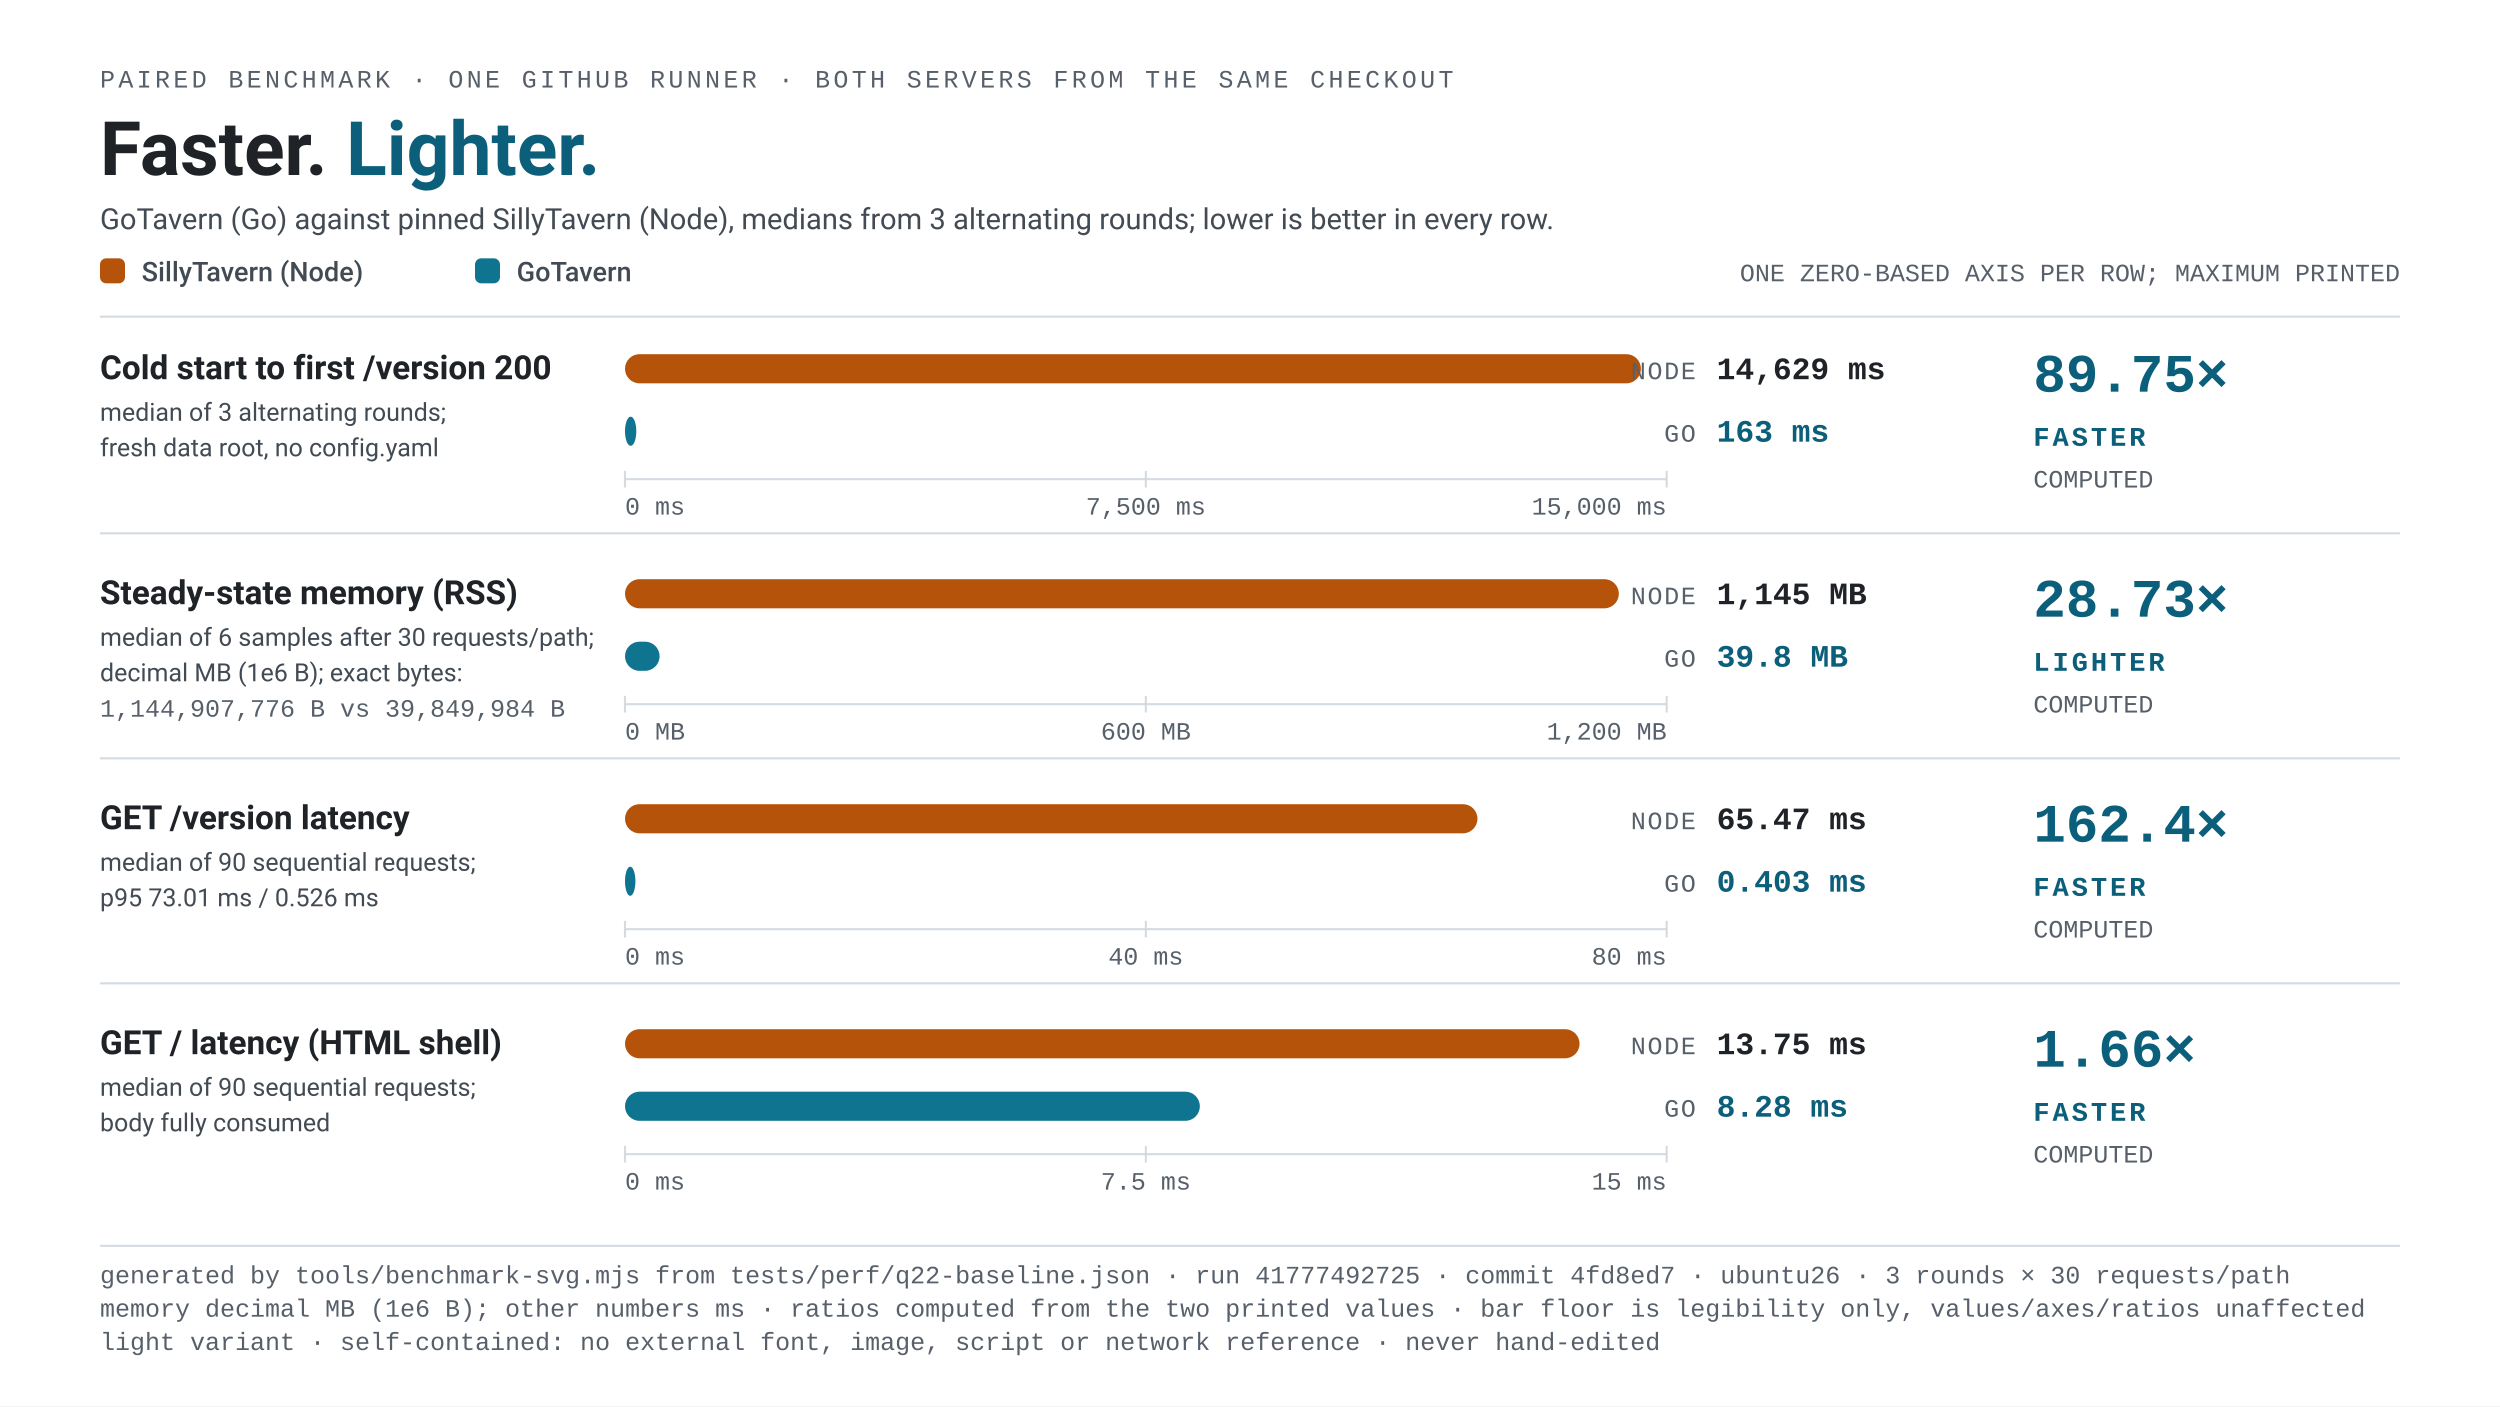
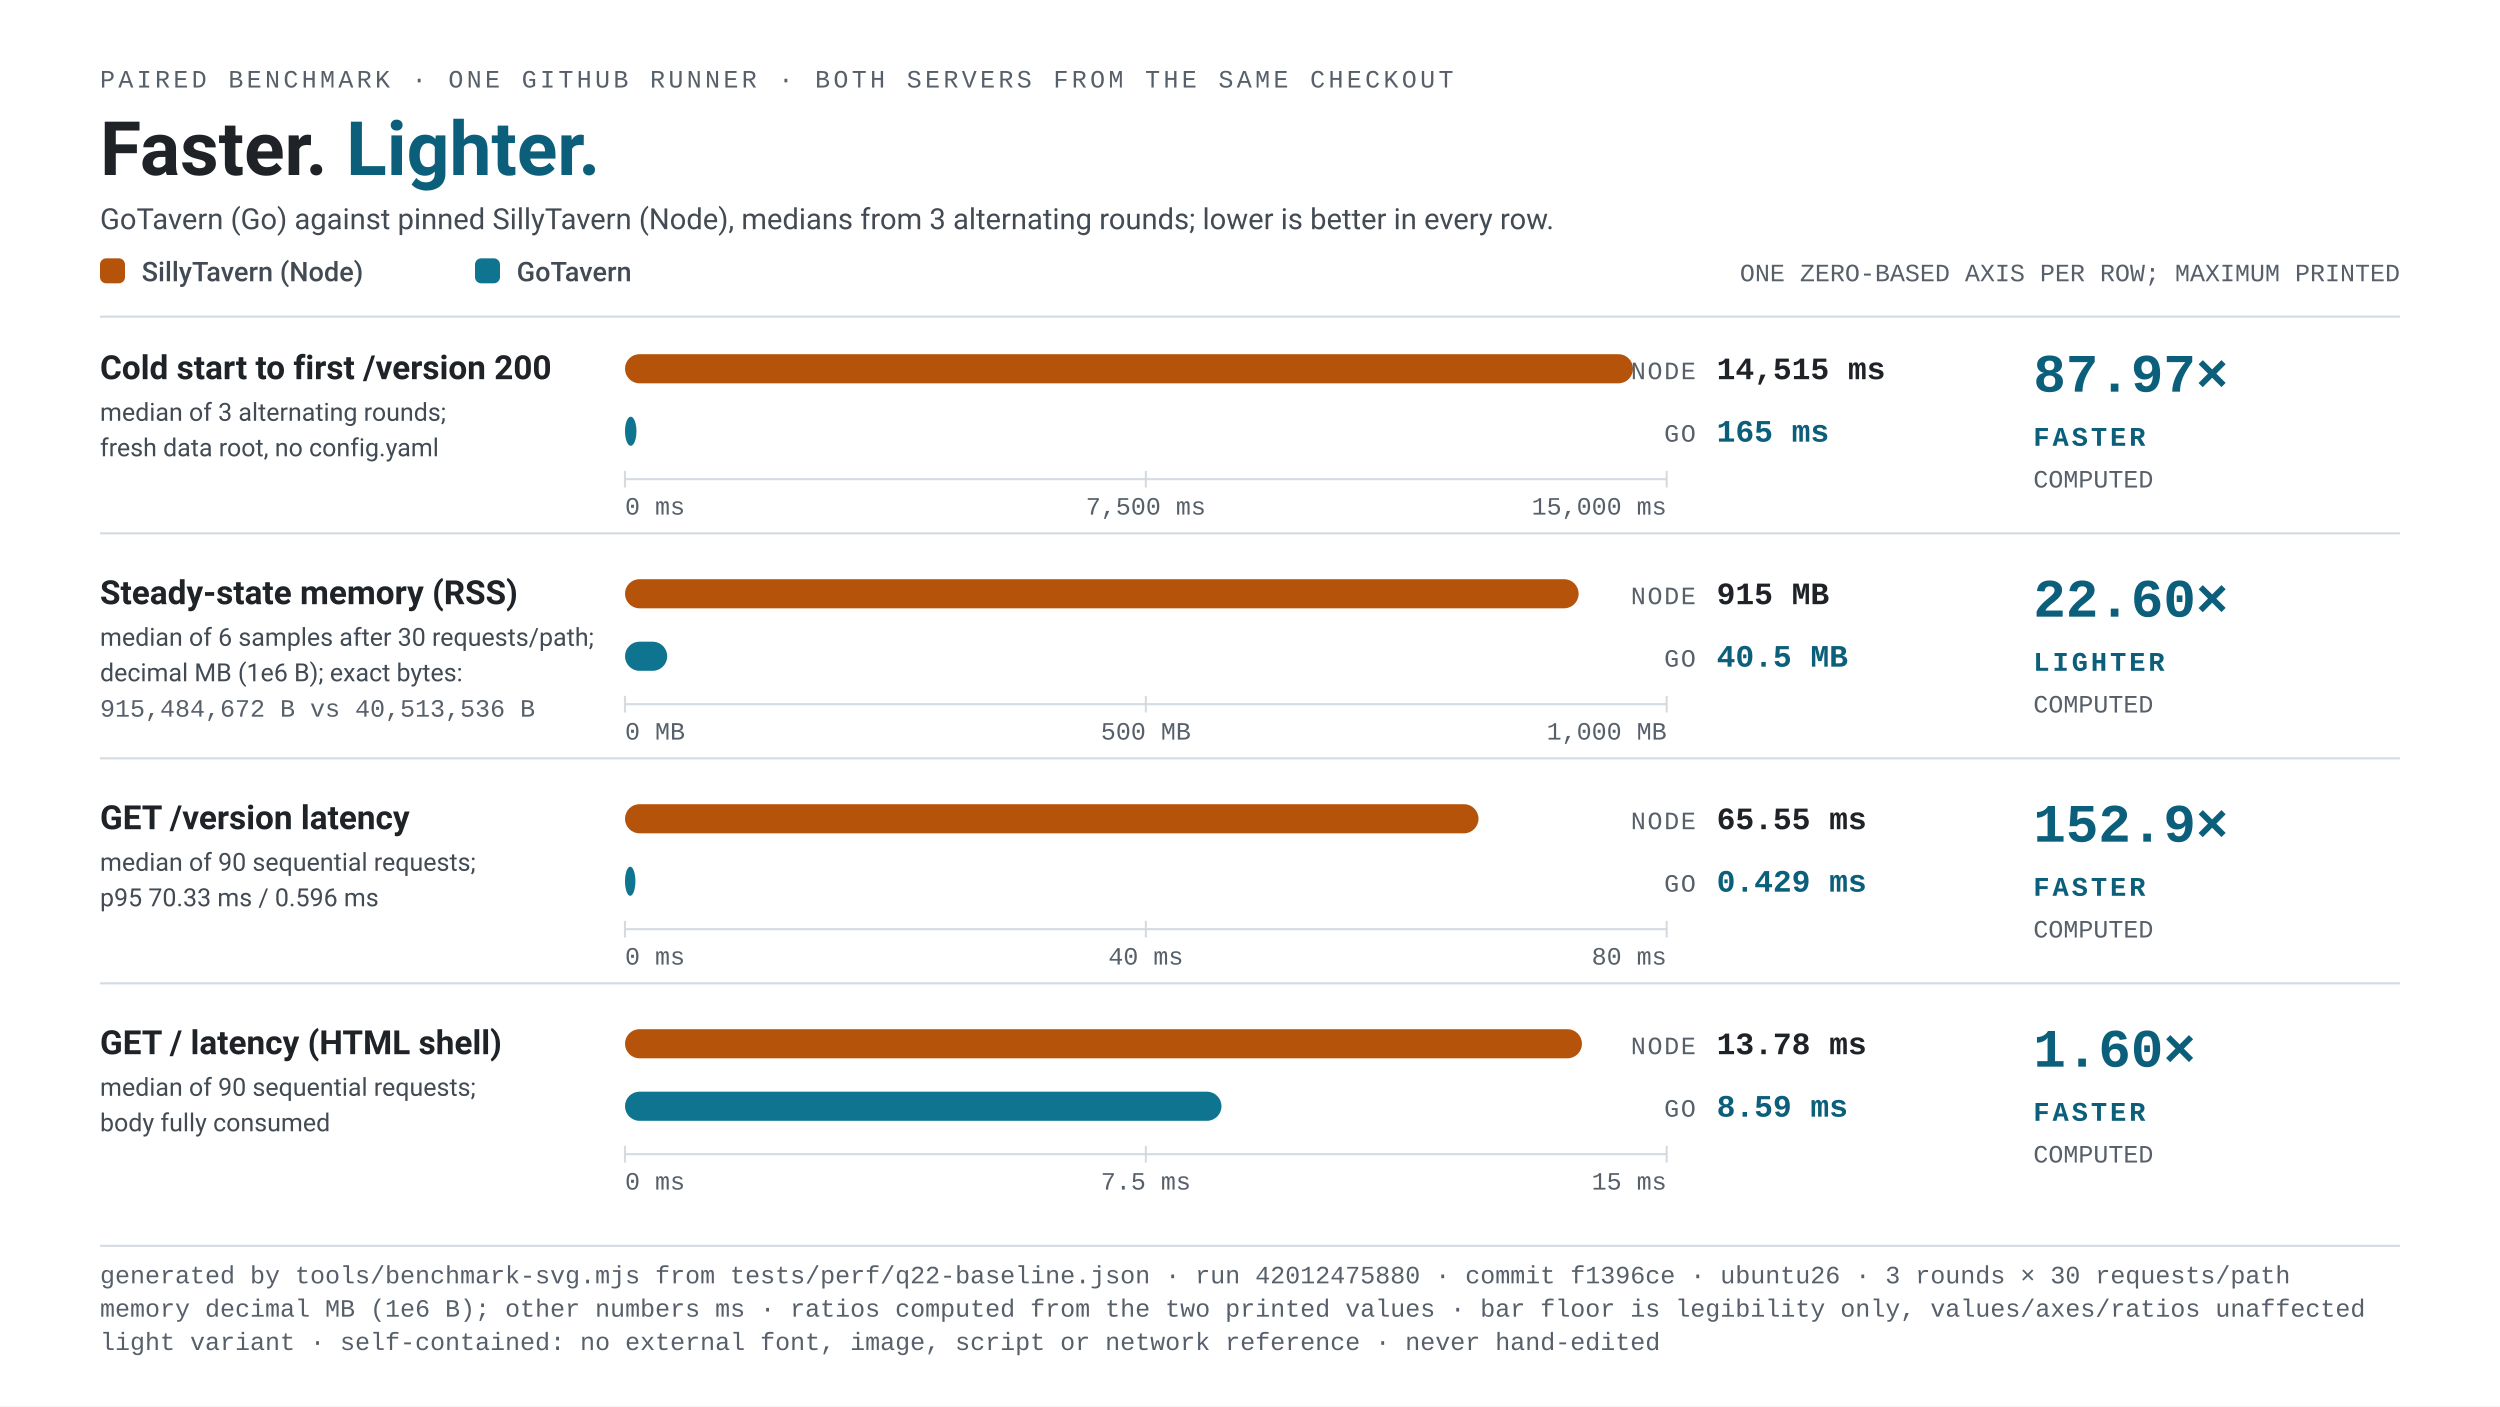
<svg xmlns="http://www.w3.org/2000/svg" width="1200" height="675" viewBox="0 0 1200 675" role="img" aria-labelledby="benchmarkTitle benchmarkDesc">
  <style>
    .page { fill: #ffffff; }
    .kicker { font: 400 12px ui-monospace, "SF Mono", "SFMono-Regular", Menlo, Consolas, "Liberation Mono", monospace; letter-spacing: 1.6px; fill: #57606a; }
    .headline { font: 700 36px -apple-system, BlinkMacSystemFont, "Segoe UI", Roboto, "Helvetica Neue", Arial, sans-serif; fill: #1f2328; }
    .headline-accent { font: 700 36px -apple-system, BlinkMacSystemFont, "Segoe UI", Roboto, "Helvetica Neue", Arial, sans-serif; fill: #0b5f7a; }
    .subtitle { font: 400 14px -apple-system, BlinkMacSystemFont, "Segoe UI", Roboto, "Helvetica Neue", Arial, sans-serif; fill: #424a53; }
    .legend { font: 500 13px -apple-system, BlinkMacSystemFont, "Segoe UI", Roboto, "Helvetica Neue", Arial, sans-serif; fill: #424a53; }
    .legend-note { font: 400 12px ui-monospace, "SF Mono", "SFMono-Regular", Menlo, Consolas, "Liberation Mono", monospace; fill: #57606a; }
    .row-label { font: 600 16px -apple-system, BlinkMacSystemFont, "Segoe UI", Roboto, "Helvetica Neue", Arial, sans-serif; fill: #1f2328; }
    .row-note { font: 400 12px -apple-system, BlinkMacSystemFont, "Segoe UI", Roboto, "Helvetica Neue", Arial, sans-serif; fill: #424a53; }
    .row-exact { font: 400 12px ui-monospace, "SF Mono", "SFMono-Regular", Menlo, Consolas, "Liberation Mono", monospace; fill: #57606a; }
    .subject-tag { font: 400 12px ui-monospace, "SF Mono", "SFMono-Regular", Menlo, Consolas, "Liberation Mono", monospace; letter-spacing: 0.8px; fill: #57606a; }
    .value { font: 600 15px ui-monospace, "SF Mono", "SFMono-Regular", Menlo, Consolas, "Liberation Mono", monospace; }
    .value-pinned { fill: #1f2328; }
    .value-go { fill: #0b5f7a; }
    .axis-tick { font: 400 12px ui-monospace, "SF Mono", "SFMono-Regular", Menlo, Consolas, "Liberation Mono", monospace; fill: #57606a; }
    .ratio { font: 700 26px ui-monospace, "SF Mono", "SFMono-Regular", Menlo, Consolas, "Liberation Mono", monospace; fill: #0b5f7a; }
    .verdict { font: 700 13px ui-monospace, "SF Mono", "SFMono-Regular", Menlo, Consolas, "Liberation Mono", monospace; letter-spacing: 1.4px; fill: #0b5f7a; }
    .footer { font: 400 12px ui-monospace, "SF Mono", "SFMono-Regular", Menlo, Consolas, "Liberation Mono", monospace; fill: #57606a; }
    .hairline { stroke: #d0d7de; stroke-opacity: 0.9; stroke-width: 1; }
    .tick { stroke: #d0d7de; stroke-opacity: 0.9; stroke-width: 1; }
    .bar-pinned { fill: #b45309; }
    .bar-go { fill: #0e7490; }
  </style>
  <rect class="page" x="0" y="0" width="1200" height="675" />
  <text class="kicker" x="48" y="42">PAIRED BENCHMARK · ONE GITHUB RUNNER · BOTH SERVERS FROM THE SAME CHECKOUT</text>
  <text class="headline" x="48" y="84">Faster. <tspan class="headline-accent">Lighter.</tspan>
  </text>
  <text class="subtitle" x="48" y="110">GoTavern (Go) against pinned SillyTavern (Node), medians from 3 alternating rounds; lower is better in every row.</text>
  <rect x="48" y="124" width="12" height="12" rx="3" class="bar-pinned" />
  <text class="legend" x="68" y="135">SillyTavern (Node)</text>
  <rect x="228" y="124" width="12" height="12" rx="3" class="bar-go" />
  <text class="legend" x="248" y="135">GoTavern</text>
  <text class="legend-note" x="1152" y="135" text-anchor="end">ONE ZERO-BASED AXIS PER ROW; MAXIMUM PRINTED</text>
  <line class="hairline" x1="48" y1="152" x2="1152" y2="152" />
  <text class="row-label" x="48" y="182">Cold start to first /version 200</text>
  <text class="row-note" x="48" y="202">median of 3 alternating rounds;</text>
  <text class="row-note" x="48" y="219">fresh data root, no config.yaml</text>
-   <rect x="300" y="170" width="487.63" height="14" rx="7" class="bar-pinned" />
-   <rect x="300" y="200" width="5.43" height="14" rx="7" class="bar-go" />
+   <rect x="300" y="170" width="483.83" height="14" rx="7" class="bar-pinned" />
+   <rect x="300" y="200" width="5.50" height="14" rx="7" class="bar-go" />
  <line class="tick" x1="300" y1="230" x2="800" y2="230" />
  <line class="tick" x1="300" y1="226" x2="300" y2="234" />
  <line class="tick" x1="550" y1="226" x2="550" y2="234" />
  <line class="tick" x1="800" y1="226" x2="800" y2="234" />
  <text class="axis-tick" x="300" y="247">0 ms</text>
  <text class="axis-tick" x="550" y="247" text-anchor="middle">7,500 ms</text>
  <text class="axis-tick" x="800" y="247" text-anchor="end">15,000 ms</text>
  <text class="subject-tag" x="814" y="182" text-anchor="end">NODE</text>
-   <text class="value value-pinned" x="824" y="182">14,629 ms</text>
+   <text class="value value-pinned" x="824" y="182">14,515 ms</text>
  <text class="subject-tag" x="814" y="212" text-anchor="end">GO</text>
-   <text class="value value-go" x="824" y="212">163 ms</text>
-   <text class="ratio" x="976" y="188">89.75×</text>
+   <text class="value value-go" x="824" y="212">165 ms</text>
+   <text class="ratio" x="976" y="188">87.97×</text>
  <text class="verdict" x="976" y="214">FASTER</text>
  <text class="legend-note" x="976" y="234">COMPUTED</text>
  <line class="hairline" x1="48" y1="256" x2="1152" y2="256" />
  <text class="row-label" x="48" y="290">Steady-state memory (RSS)</text>
  <text class="row-note" x="48" y="310">median of 6 samples after 30 requests/path;</text>
  <text class="row-note" x="48" y="327">decimal MB (1e6 B); exact bytes:</text>
-   <text class="row-exact" x="48" y="344">1,144,907,776 B vs 39,849,984 B</text>
-   <rect x="300" y="278" width="477.04" height="14" rx="7" class="bar-pinned" />
-   <rect x="300" y="308" width="16.60" height="14" rx="7" class="bar-go" />
+   <text class="row-exact" x="48" y="344">915,484,672 B vs 40,513,536 B</text>
+   <rect x="300" y="278" width="457.74" height="14" rx="7" class="bar-pinned" />
+   <rect x="300" y="308" width="20.26" height="14" rx="7" class="bar-go" />
  <line class="tick" x1="300" y1="338" x2="800" y2="338" />
  <line class="tick" x1="300" y1="334" x2="300" y2="342" />
  <line class="tick" x1="550" y1="334" x2="550" y2="342" />
  <line class="tick" x1="800" y1="334" x2="800" y2="342" />
  <text class="axis-tick" x="300" y="355">0 MB</text>
-   <text class="axis-tick" x="550" y="355" text-anchor="middle">600 MB</text>
-   <text class="axis-tick" x="800" y="355" text-anchor="end">1,200 MB</text>
+   <text class="axis-tick" x="550" y="355" text-anchor="middle">500 MB</text>
+   <text class="axis-tick" x="800" y="355" text-anchor="end">1,000 MB</text>
  <text class="subject-tag" x="814" y="290" text-anchor="end">NODE</text>
-   <text class="value value-pinned" x="824" y="290">1,145 MB</text>
+   <text class="value value-pinned" x="824" y="290">915 MB</text>
  <text class="subject-tag" x="814" y="320" text-anchor="end">GO</text>
-   <text class="value value-go" x="824" y="320">39.8 MB</text>
-   <text class="ratio" x="976" y="296">28.73×</text>
+   <text class="value value-go" x="824" y="320">40.5 MB</text>
+   <text class="ratio" x="976" y="296">22.60×</text>
  <text class="verdict" x="976" y="322">LIGHTER</text>
  <text class="legend-note" x="976" y="342">COMPUTED</text>
  <line class="hairline" x1="48" y1="364" x2="1152" y2="364" />
  <text class="row-label" x="48" y="398">GET /version latency</text>
  <text class="row-note" x="48" y="418">median of 90 sequential requests;</text>
-   <text class="row-note" x="48" y="435">p95 73.01 ms / 0.526 ms</text>
-   <rect x="300" y="386" width="409.18" height="14" rx="7" class="bar-pinned" />
+   <text class="row-note" x="48" y="435">p95 70.33 ms / 0.596 ms</text>
+   <rect x="300" y="386" width="409.68" height="14" rx="7" class="bar-pinned" />
  <rect x="300" y="416" width="5.00" height="14" rx="7" class="bar-go" />
  <line class="tick" x1="300" y1="446" x2="800" y2="446" />
  <line class="tick" x1="300" y1="442" x2="300" y2="450" />
  <line class="tick" x1="550" y1="442" x2="550" y2="450" />
  <line class="tick" x1="800" y1="442" x2="800" y2="450" />
  <text class="axis-tick" x="300" y="463">0 ms</text>
  <text class="axis-tick" x="550" y="463" text-anchor="middle">40 ms</text>
  <text class="axis-tick" x="800" y="463" text-anchor="end">80 ms</text>
  <text class="subject-tag" x="814" y="398" text-anchor="end">NODE</text>
-   <text class="value value-pinned" x="824" y="398">65.47 ms</text>
+   <text class="value value-pinned" x="824" y="398">65.55 ms</text>
  <text class="subject-tag" x="814" y="428" text-anchor="end">GO</text>
-   <text class="value value-go" x="824" y="428">0.403 ms</text>
-   <text class="ratio" x="976" y="404">162.4×</text>
+   <text class="value value-go" x="824" y="428">0.429 ms</text>
+   <text class="ratio" x="976" y="404">152.9×</text>
  <text class="verdict" x="976" y="430">FASTER</text>
  <text class="legend-note" x="976" y="450">COMPUTED</text>
  <line class="hairline" x1="48" y1="472" x2="1152" y2="472" />
  <text class="row-label" x="48" y="506">GET / latency (HTML shell)</text>
  <text class="row-note" x="48" y="526">median of 90 sequential requests;</text>
  <text class="row-note" x="48" y="543">body fully consumed</text>
-   <rect x="300" y="494" width="458.18" height="14" rx="7" class="bar-pinned" />
-   <rect x="300" y="524" width="275.92" height="14" rx="7" class="bar-go" />
+   <rect x="300" y="494" width="459.34" height="14" rx="7" class="bar-pinned" />
+   <rect x="300" y="524" width="286.31" height="14" rx="7" class="bar-go" />
  <line class="tick" x1="300" y1="554" x2="800" y2="554" />
  <line class="tick" x1="300" y1="550" x2="300" y2="558" />
  <line class="tick" x1="550" y1="550" x2="550" y2="558" />
  <line class="tick" x1="800" y1="550" x2="800" y2="558" />
  <text class="axis-tick" x="300" y="571">0 ms</text>
  <text class="axis-tick" x="550" y="571" text-anchor="middle">7.5 ms</text>
  <text class="axis-tick" x="800" y="571" text-anchor="end">15 ms</text>
  <text class="subject-tag" x="814" y="506" text-anchor="end">NODE</text>
-   <text class="value value-pinned" x="824" y="506">13.75 ms</text>
+   <text class="value value-pinned" x="824" y="506">13.78 ms</text>
  <text class="subject-tag" x="814" y="536" text-anchor="end">GO</text>
-   <text class="value value-go" x="824" y="536">8.28 ms</text>
-   <text class="ratio" x="976" y="512">1.66×</text>
+   <text class="value value-go" x="824" y="536">8.59 ms</text>
+   <text class="ratio" x="976" y="512">1.60×</text>
  <text class="verdict" x="976" y="538">FASTER</text>
  <text class="legend-note" x="976" y="558">COMPUTED</text>
  <line class="hairline" x1="48" y1="598" x2="1152" y2="598" />
-   <text class="footer" x="48" y="616">generated by tools/benchmark-svg.mjs from tests/perf/q22-baseline.json · run 41777492725 · commit 4fd8ed7 · ubuntu26 · 3 rounds × 30 requests/path</text>
+   <text class="footer" x="48" y="616">generated by tools/benchmark-svg.mjs from tests/perf/q22-baseline.json · run 42012475880 · commit f1396ce · ubuntu26 · 3 rounds × 30 requests/path</text>
  <text class="footer" x="48" y="632">memory decimal MB (1e6 B); other numbers ms · ratios computed from the two printed values · bar floor is legibility only, values/axes/ratios unaffected</text>
  <text class="footer" x="48" y="648">light variant · self-contained: no external font, image, script or network reference · never hand-edited</text>
</svg>
